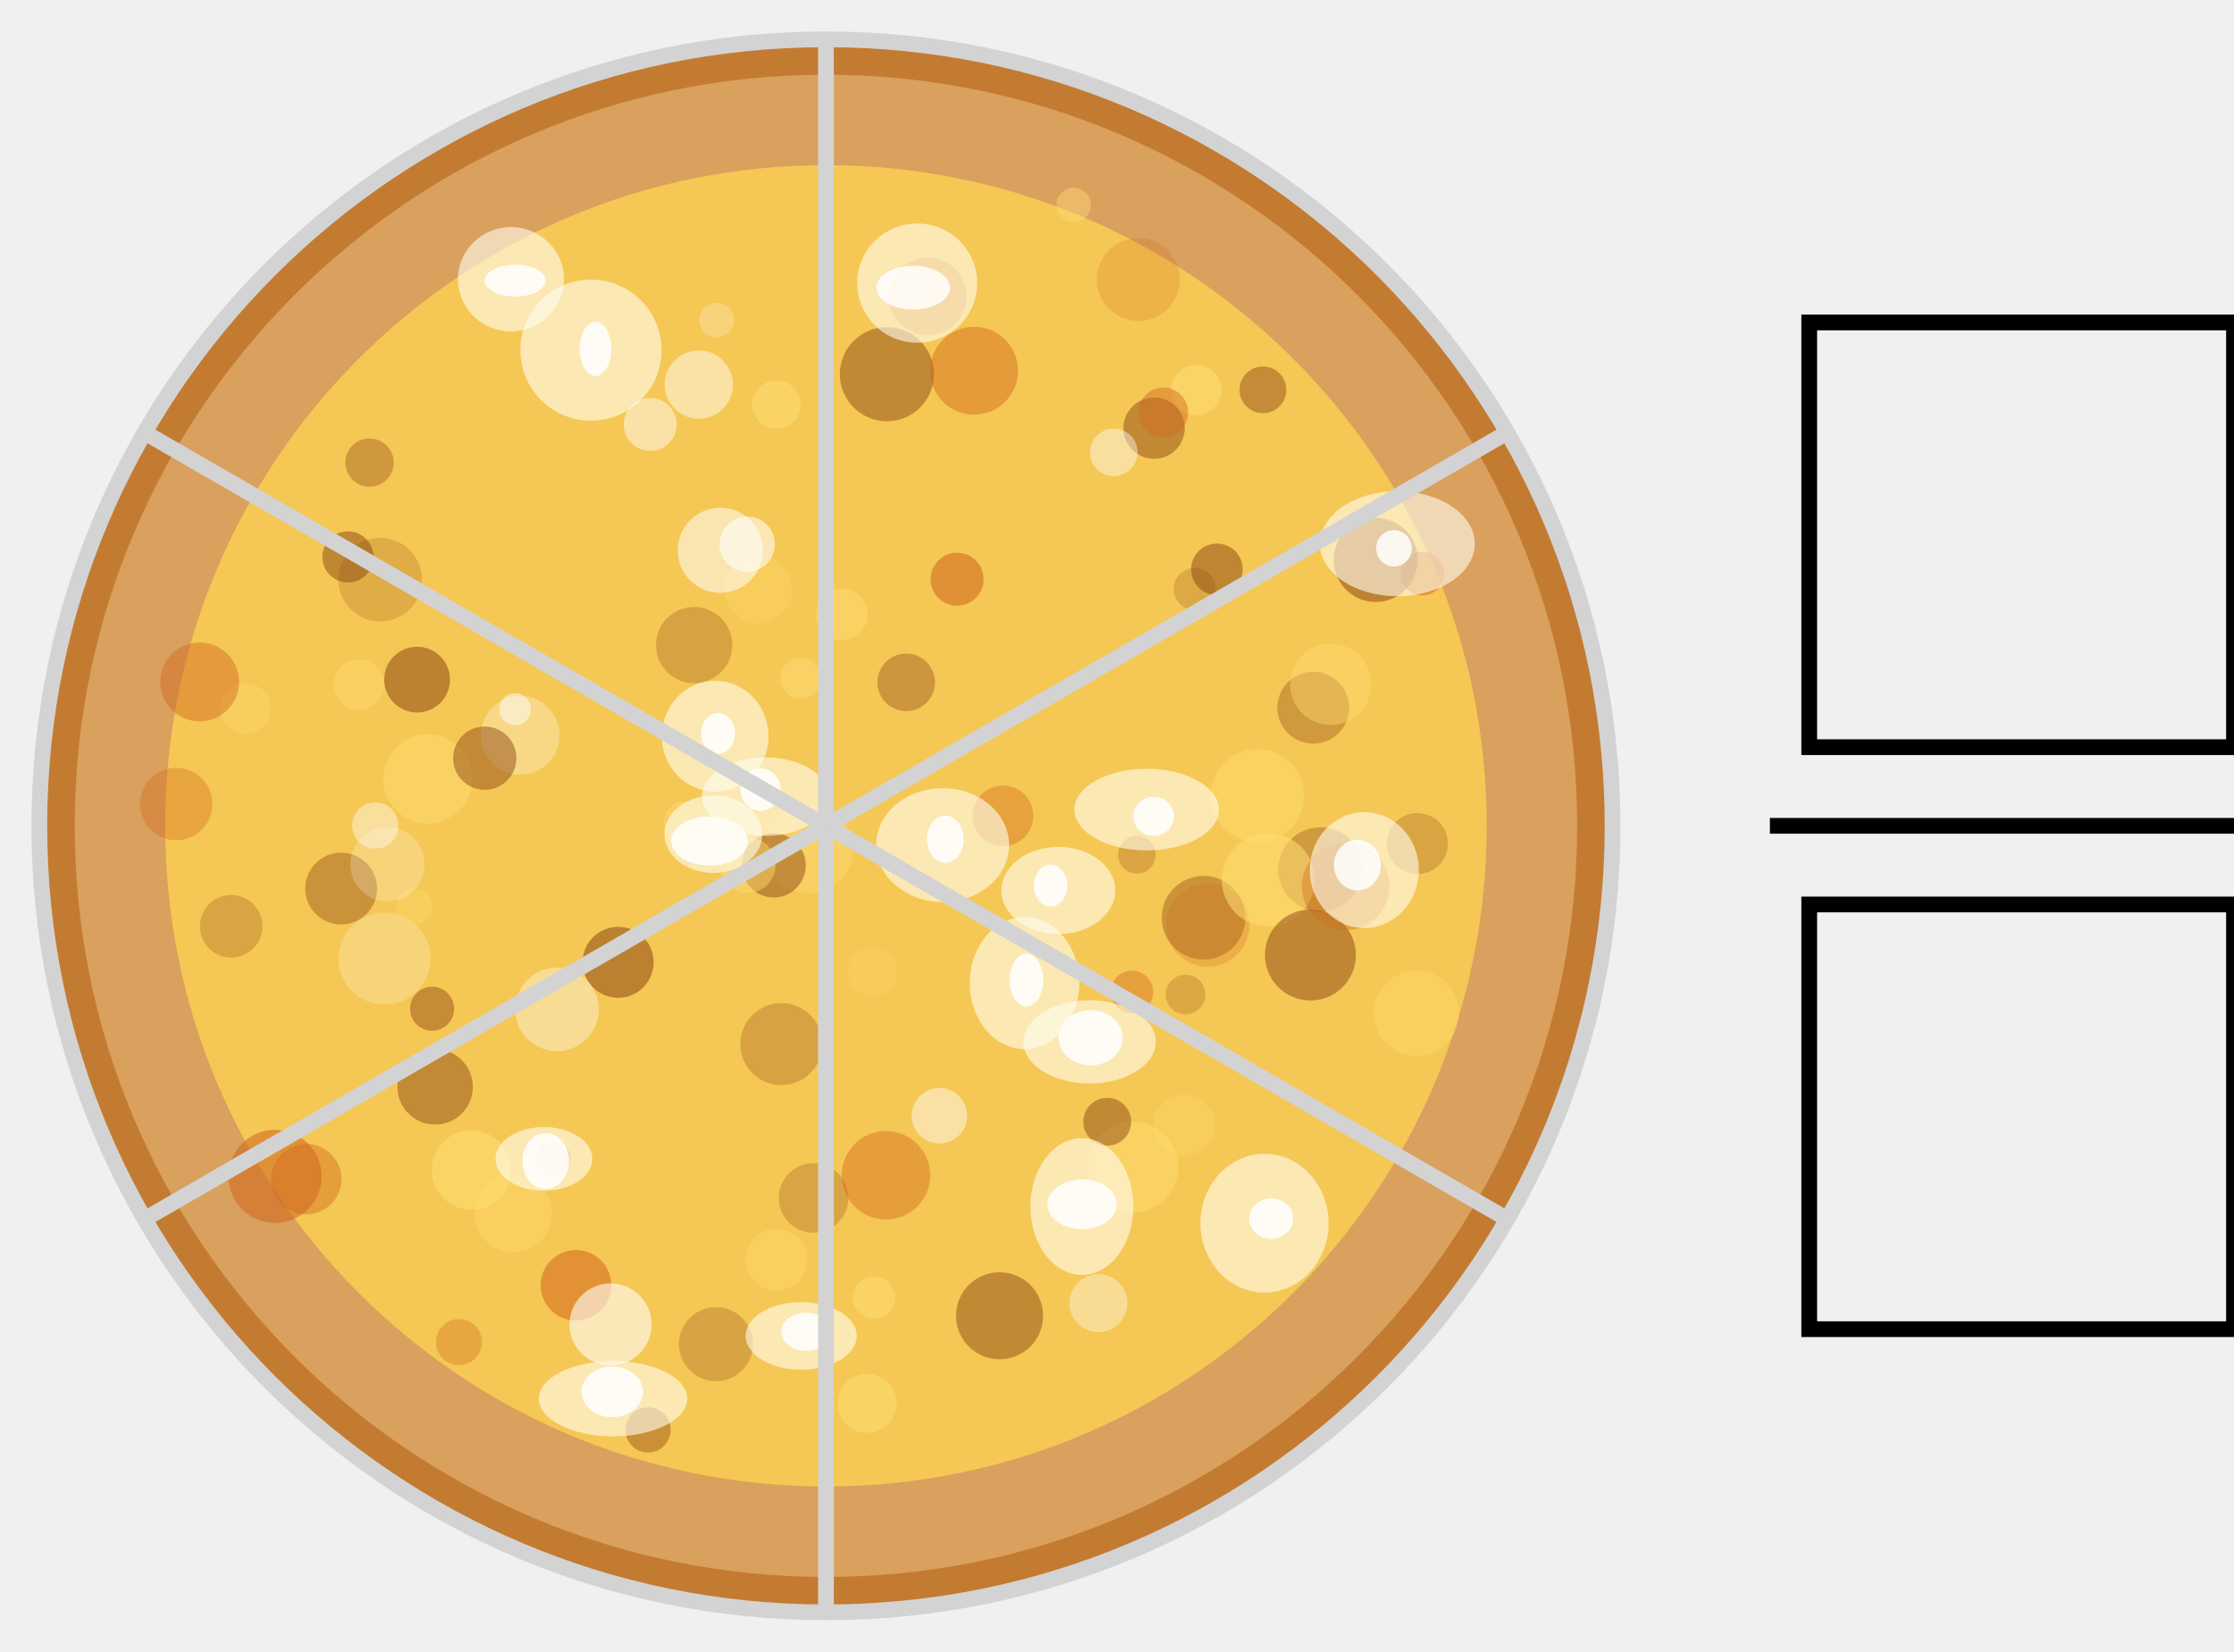
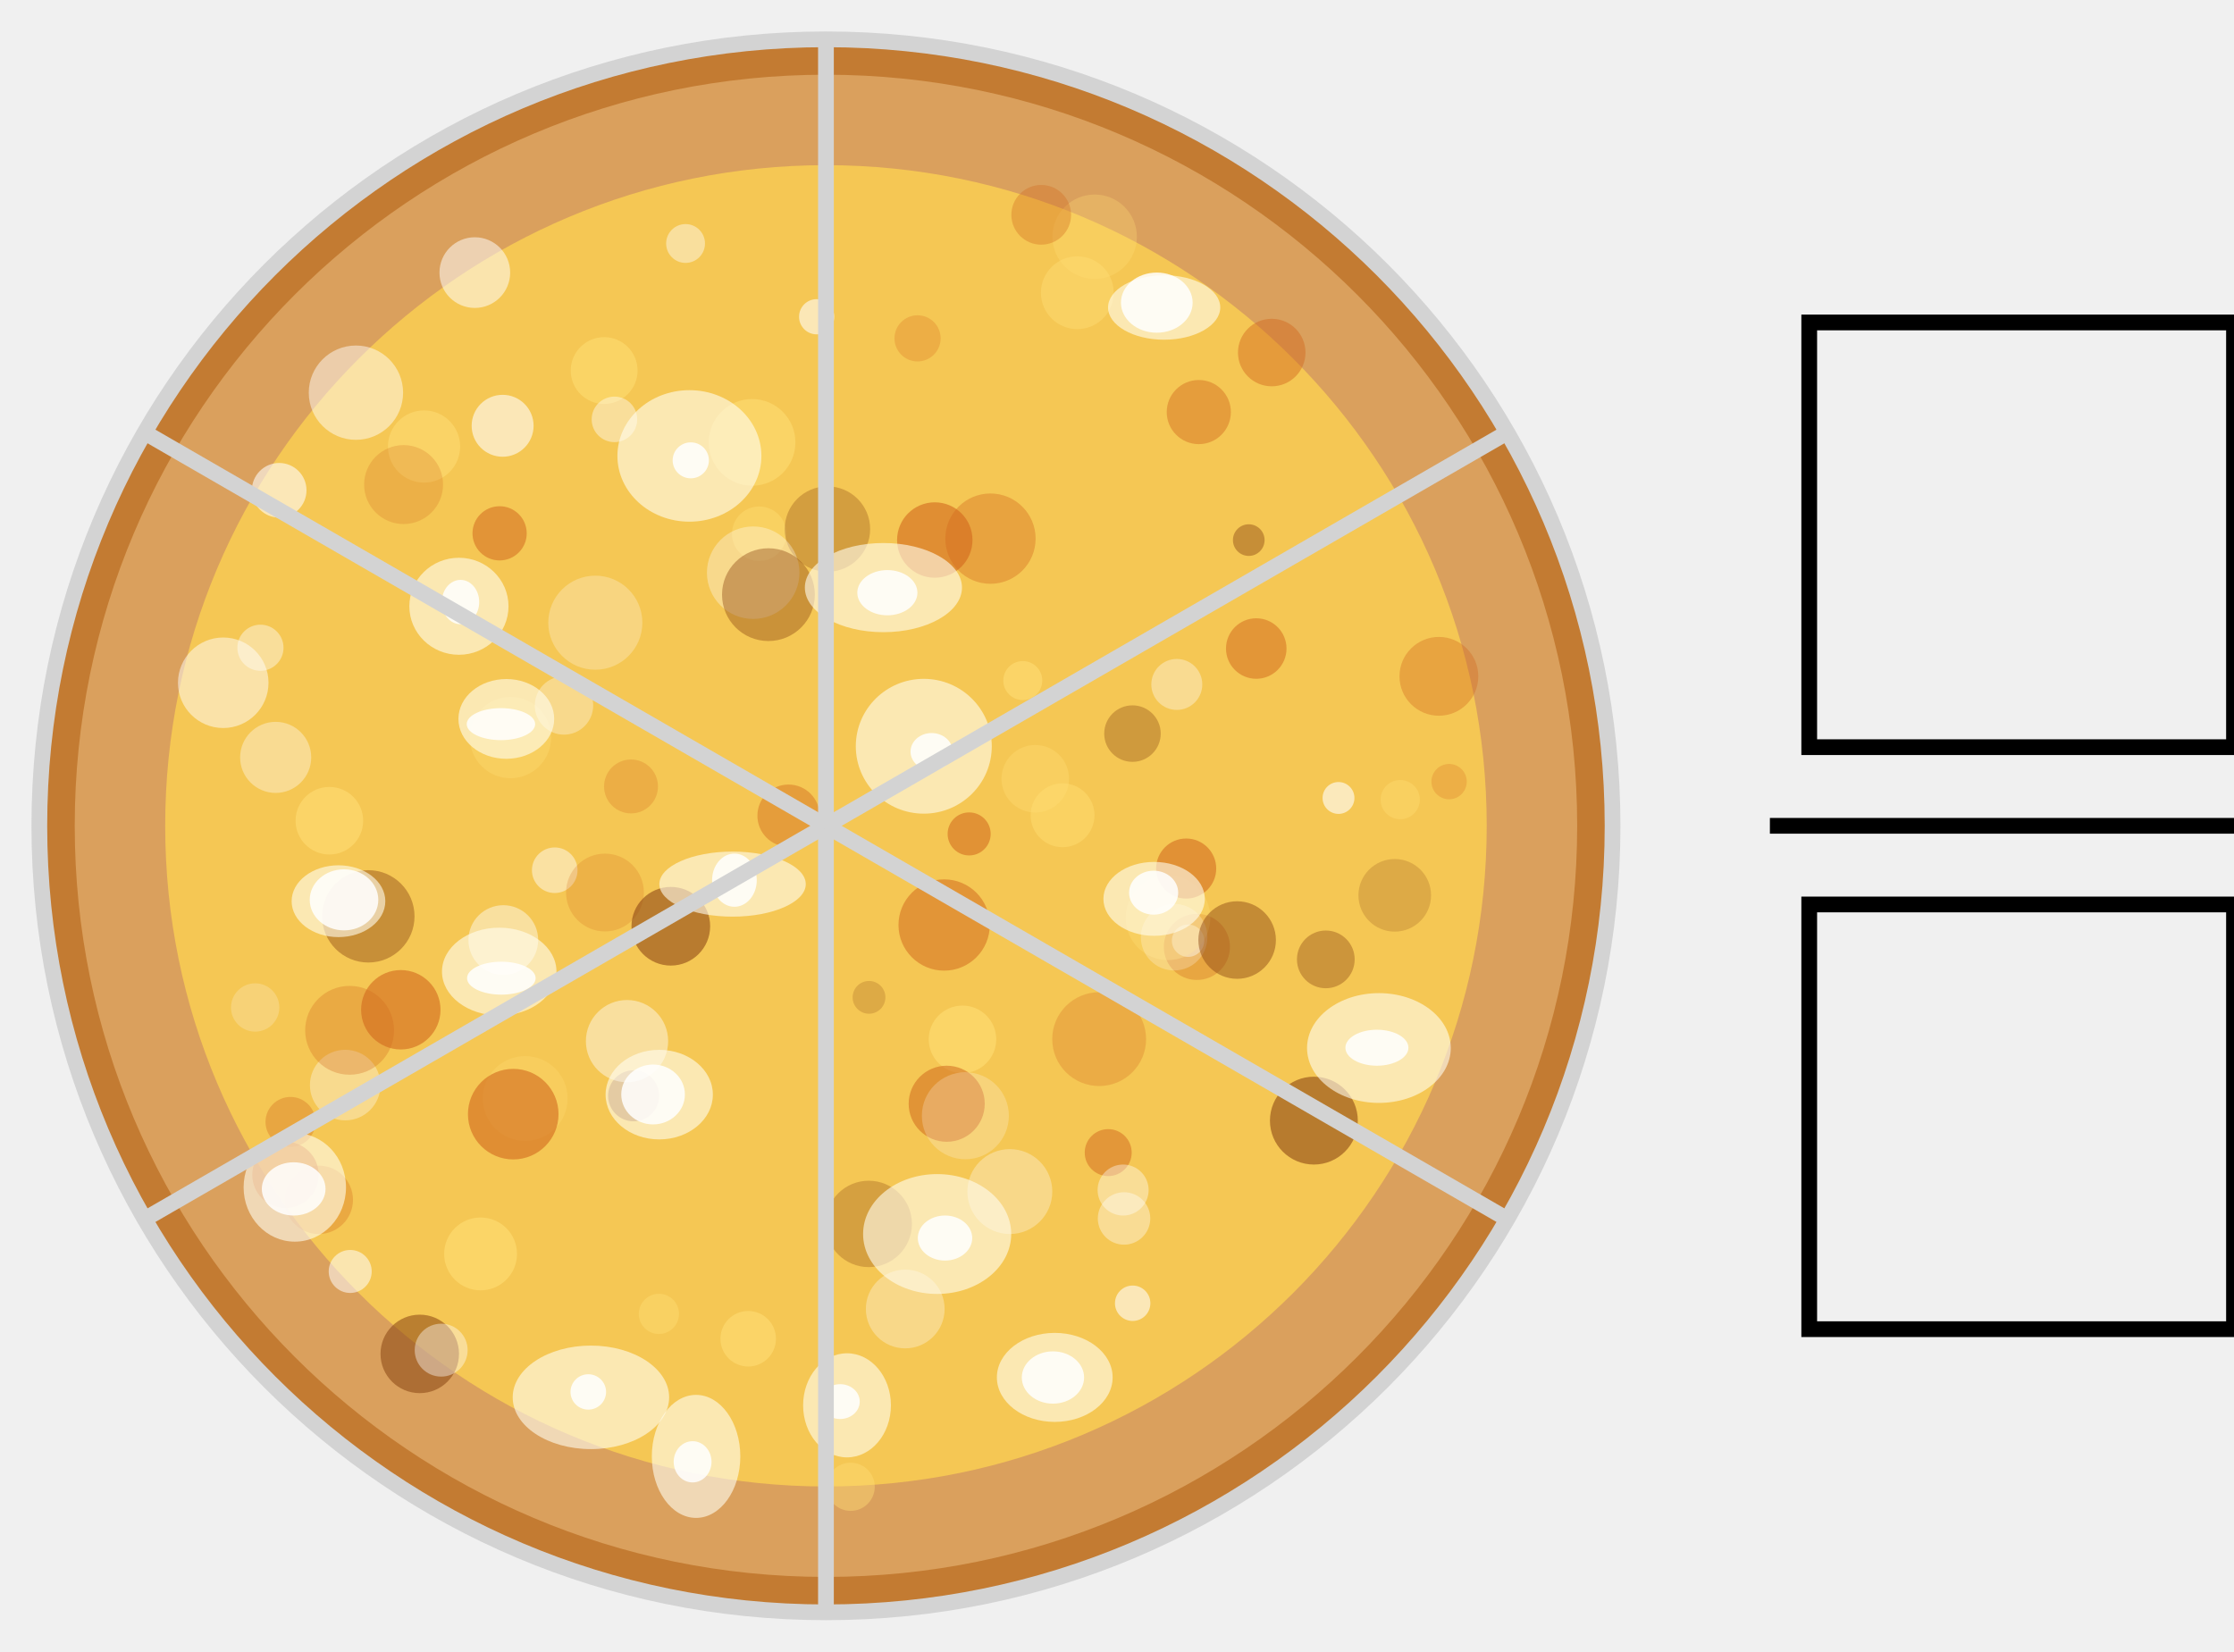
<svg xmlns="http://www.w3.org/2000/svg" xmlns:xlink="http://www.w3.org/1999/xlink" width="284.0" height="210" viewBox="0 0 284.0 210">
  <defs>
-     <clipPath id="clip-4580180304-4510985040">
+     <clipPath id="clip-4569202768-4500475344">
      <circle cx="105.0" cy="105.0" r="100" fill="none" />
    </clipPath>
  </defs>
  <g>
    <circle cx="105.0" cy="105.0" r="100" fill="#F5C754" />
-     <use xlink:href="#clip-4580180304-4510985040" />
-     <g clip-path="url(#clip-4580180304-4510985040)">
+     <use xlink:href="#clip-4569202768-4500475344" />
+     <g clip-path="url(#clip-4569202768-4500475344)">
      <circle cx="105.0" cy="105.0" r="92" stroke="#DAA05D" stroke-width="16" fill="none" />
      <circle cx="105.0" cy="105.0" r="98" stroke="#C37B32" stroke-width="5" fill="none" />
-       <circle cx="111.107" cy="164.988" r="2.695" fill="#FFDE75" fill-opacity="0.52" />
-       <circle cx="88.833" cy="48.903" r="4.344" fill="#FFFFFF" fill-opacity="0.469" />
-       <circle cx="127.073" cy="167.297" r="5.533" fill="#8B4513" fill-opacity="0.479" />
-       <circle cx="115.204" cy="86.759" r="3.661" fill="#8B4513" fill-opacity="0.373" />
-       <circle cx="73.221" cy="163.42" r="4.487" fill="#D2691E" fill-opacity="0.558" />
-       <circle cx="180.184" cy="107.252" r="3.878" fill="#8B4513" fill-opacity="0.264" />
-       <circle cx="31.198" cy="90.08" r="3.218" fill="#FFDE75" fill-opacity="0.334" />
-       <circle cx="160.549" cy="49.566" r="2.972" fill="#8B4513" fill-opacity="0.457" />
-       <circle cx="98.703" cy="160.177" r="3.932" fill="#FFDE75" fill-opacity="0.387" />
-       <circle cx="139.634" cy="165.692" r="3.682" fill="#FFFFFF" fill-opacity="0.376" />
-       <circle cx="25.379" cy="86.706" r="5.013" fill="#D2691E" fill-opacity="0.455" />
-       <circle cx="78.58" cy="122.356" r="4.512" fill="#8B4513" fill-opacity="0.545" />
-       <circle cx="54.929" cy="128.261" r="2.798" fill="#8B4513" fill-opacity="0.459" />
-       <circle cx="102.828" cy="107.945" r="5.62" fill="#FFDE75" fill-opacity="0.411" />
-       <circle cx="121.671" cy="73.645" r="3.369" fill="#D2691E" fill-opacity="0.573" />
-       <circle cx="53.025" cy="86.411" r="4.181" fill="#8B4513" fill-opacity="0.533" />
-       <circle cx="96.447" cy="74.984" r="4.28" fill="#FFDE75" fill-opacity="0.272" />
-       <circle cx="154.7" cy="72.39" r="3.277" fill="#8B4513" fill-opacity="0.501" />
-       <circle cx="98.703" cy="51.452" r="3.071" fill="#FFDE75" fill-opacity="0.541" />
-       <circle cx="103.427" cy="152.316" r="4.424" fill="#8B4513" fill-opacity="0.269" />
-       <circle cx="146.715" cy="54.443" r="3.897" fill="#8B4513" fill-opacity="0.484" />
-       <circle cx="91.092" cy="40.706" r="2.207" fill="#FFFFFF" fill-opacity="0.216" />
-       <circle cx="98.358" cy="110.034" r="4.078" fill="#8B4513" fill-opacity="0.478" />
-       <circle cx="151.888" cy="74.892" r="2.678" fill="#8B4513" fill-opacity="0.232" />
-       <circle cx="167.855" cy="110.551" r="5.362" fill="#8B4513" fill-opacity="0.336" />
-       <circle cx="70.803" cy="128.342" r="5.311" fill="#FFFFFF" fill-opacity="0.373" />
-       <circle cx="180.813" cy="72.927" r="2.776" fill="#D2691E" fill-opacity="0.536" />
-       <circle cx="153.001" cy="116.687" r="5.322" fill="#8B4513" fill-opacity="0.388" />
-       <circle cx="38.938" cy="149.925" r="4.473" fill="#D2691E" fill-opacity="0.431" />
-       <circle cx="48.879" cy="121.884" r="5.849" fill="#FFFFFF" fill-opacity="0.223" />
-       <circle cx="143.903" cy="126.121" r="2.705" fill="#D2691E" fill-opacity="0.416" />
-       <circle cx="166.952" cy="89.979" r="4.568" fill="#8B4513" fill-opacity="0.355" />
-       <circle cx="59.924" cy="148.776" r="5.047" fill="#FFDE75" fill-opacity="0.558" />
-       <circle cx="45.617" cy="87.042" r="3.202" fill="#FFDE75" fill-opacity="0.411" />
-       <circle cx="141.593" cy="57.517" r="3.024" fill="#FFFFFF" fill-opacity="0.427" />
-       <circle cx="159.85" cy="101.165" r="5.935" fill="#FFDE75" fill-opacity="0.458" />
-       <circle cx="127.509" cy="103.73" r="3.851" fill="#D2691E" fill-opacity="0.393" />
-       <circle cx="136.489" cy="26.055" r="2.185" fill="#FFDE75" fill-opacity="0.435" />
-       <circle cx="70.381" cy="147.21" r="2.145" fill="#D2691E" fill-opacity="0.373" />
-       <circle cx="110.897" cy="123.566" r="3.13" fill="#FFDE75" fill-opacity="0.221" />
-       <circle cx="77.62" cy="168.4" r="5.219" fill="#FFFFFF" fill-opacity="0.588" />
-       <circle cx="153.534" cy="117.61" r="5.301" fill="#D2691E" fill-opacity="0.25" />
-       <circle cx="88.243" cy="82.021" r="4.849" fill="#8B4513" fill-opacity="0.278" />
-       <circle cx="34.967" cy="149.574" r="5.919" fill="#D2691E" fill-opacity="0.567" />
-       <circle cx="169.176" cy="87.006" r="5.174" fill="#FFDE75" fill-opacity="0.407" />
-       <circle cx="43.368" cy="112.975" r="4.565" fill="#8B4513" fill-opacity="0.41" />
-       <circle cx="150.537" cy="143.071" r="3.911" fill="#FFDE75" fill-opacity="0.249" />
-       <circle cx="47.711" cy="104.962" r="2.941" fill="#FFFFFF" fill-opacity="0.419" />
-       <circle cx="87.189" cy="104.732" r="2.869" fill="#FFDE75" fill-opacity="0.434" />
-       <circle cx="161.238" cy="111.88" r="5.917" fill="#FFDE75" fill-opacity="0.553" />
-       <circle cx="152.086" cy="49.58" r="3.195" fill="#FFDE75" fill-opacity="0.531" />
-       <circle cx="144.722" cy="35.534" r="5.276" fill="#D2691E" fill-opacity="0.213" />
-       <circle cx="82.66" cy="53.966" r="3.367" fill="#FFFFFF" fill-opacity="0.484" />
-       <circle cx="144.02" cy="148.398" r="5.778" fill="#FFDE75" fill-opacity="0.493" />
-       <circle cx="112.634" cy="149.433" r="5.627" fill="#D2691E" fill-opacity="0.433" />
-       <circle cx="29.388" cy="117.774" r="3.98" fill="#8B4513" fill-opacity="0.264" />
-       <circle cx="140.759" cy="142.631" r="3.043" fill="#8B4513" fill-opacity="0.477" />
-       <circle cx="52.647" cy="115.238" r="2.305" fill="#FFDE75" fill-opacity="0.314" />
-       <circle cx="180.064" cy="128.818" r="5.423" fill="#FFDE75" fill-opacity="0.373" />
-       <circle cx="48.324" cy="73.7" r="5.321" fill="#8B4513" fill-opacity="0.202" />
-       <circle cx="94.99" cy="69.196" r="3.518" fill="#FFFFFF" fill-opacity="0.567" />
-       <circle cx="91.562" cy="69.968" r="5.412" fill="#FFFFFF" fill-opacity="0.541" />
-       <circle cx="46.982" cy="58.819" r="3.074" fill="#8B4513" fill-opacity="0.362" />
-       <circle cx="65.483" cy="90.178" r="2.027" fill="#FFFFFF" fill-opacity="0.493" />
-       <circle cx="95.043" cy="109.994" r="3.548" fill="#FFDE75" fill-opacity="0.447" />
-       <circle cx="117.949" cy="37.679" r="4.932" fill="#D2691E" fill-opacity="0.295" />
-       <circle cx="22.401" cy="102.229" r="4.605" fill="#D2691E" fill-opacity="0.359" />
-       <circle cx="49.251" cy="109.879" r="4.725" fill="#FFFFFF" fill-opacity="0.217" />
-       <circle cx="112.749" cy="47.577" r="5.983" fill="#8B4513" fill-opacity="0.477" />
-       <circle cx="150.71" cy="126.452" r="2.518" fill="#8B4513" fill-opacity="0.236" />
-       <circle cx="44.235" cy="70.814" r="3.252" fill="#8B4513" fill-opacity="0.494" />
-       <circle cx="166.587" cy="121.429" r="5.78" fill="#8B4513" fill-opacity="0.498" />
-       <circle cx="55.315" cy="138.189" r="4.795" fill="#8B4513" fill-opacity="0.465" />
-       <circle cx="174.895" cy="71.201" r="5.342" fill="#8B4513" fill-opacity="0.516" />
-       <circle cx="65.242" cy="154.324" r="4.904" fill="#FFDE75" fill-opacity="0.361" />
-       <circle cx="123.828" cy="47.135" r="5.589" fill="#D2691E" fill-opacity="0.464" />
-       <circle cx="171.069" cy="112.7" r="5.571" fill="#D2691E" fill-opacity="0.378" />
-       <circle cx="54.39" cy="99.039" r="5.681" fill="#FFDE75" fill-opacity="0.462" />
-       <circle cx="66.128" cy="93.489" r="5.007" fill="#FFFFFF" fill-opacity="0.286" />
-       <circle cx="144.532" cy="108.675" r="2.391" fill="#8B4513" fill-opacity="0.26" />
-       <circle cx="107.007" cy="78.126" r="3.299" fill="#FFDE75" fill-opacity="0.475" />
-       <circle cx="58.346" cy="170.636" r="2.926" fill="#D2691E" fill-opacity="0.348" />
-       <circle cx="61.621" cy="96.397" r="4.022" fill="#8B4513" fill-opacity="0.476" />
-       <circle cx="91.021" cy="170.911" r="4.711" fill="#8B4513" fill-opacity="0.271" />
-       <circle cx="101.801" cy="86.232" r="2.606" fill="#FFDE75" fill-opacity="0.489" />
-       <circle cx="110.235" cy="178.426" r="3.751" fill="#FFDE75" fill-opacity="0.514" />
-       <circle cx="147.883" cy="52.428" r="3.157" fill="#D2691E" fill-opacity="0.467" />
-       <circle cx="119.424" cy="141.863" r="3.531" fill="#FFFFFF" fill-opacity="0.454" />
-       <circle cx="82.378" cy="181.806" r="2.874" fill="#8B4513" fill-opacity="0.416" />
-       <circle cx="99.327" cy="132.752" r="5.213" fill="#8B4513" fill-opacity="0.274" />
-       <ellipse cx="134.546" cy="113.221" rx="7.237" ry="5.54" fill="#FFFDF0" fill-opacity="0.6" />
-       <ellipse cx="133.552" cy="112.607" rx="2.136" ry="2.672" fill="#FFFFFF" fill-opacity="0.85" />
-       <ellipse cx="69.147" cy="147.346" rx="6.162" ry="4.05" fill="#FFFDF0" fill-opacity="0.6" />
-       <ellipse cx="69.373" cy="147.614" rx="2.964" ry="3.55" fill="#FFFFFF" fill-opacity="0.85" />
-       <ellipse cx="177.642" cy="69.133" rx="9.844" ry="6.672" fill="#FFFDF0" fill-opacity="0.6" />
-       <ellipse cx="177.213" cy="69.716" rx="2.267" ry="2.308" fill="#FFFFFF" fill-opacity="0.85" />
-       <ellipse cx="119.831" cy="107.452" rx="8.452" ry="7.235" fill="#FFFDF0" fill-opacity="0.6" />
-       <ellipse cx="120.169" cy="106.703" rx="2.323" ry="3.014" fill="#FFFFFF" fill-opacity="0.85" />
-       <ellipse cx="90.916" cy="93.607" rx="6.784" ry="7.05" fill="#FFFDF0" fill-opacity="0.6" />
-       <ellipse cx="91.281" cy="93.25" rx="2.162" ry="2.595" fill="#FFFFFF" fill-opacity="0.85" />
-       <ellipse cx="90.687" cy="106.064" rx="6.217" ry="4.926" fill="#FFFDF0" fill-opacity="0.6" />
-       <ellipse cx="90.202" cy="106.929" rx="4.87" ry="3.122" fill="#FFFFFF" fill-opacity="0.85" />
-       <ellipse cx="138.519" cy="132.467" rx="8.42" ry="5.292" fill="#FFFDF0" fill-opacity="0.6" />
-       <ellipse cx="138.655" cy="131.95" rx="4.073" ry="3.507" fill="#FFFFFF" fill-opacity="0.85" />
-       <ellipse cx="64.961" cy="35.509" rx="6.745" ry="6.638" fill="#FFFDF0" fill-opacity="0.6" />
-       <ellipse cx="65.494" cy="35.686" rx="3.881" ry="2.024" fill="#FFFFFF" fill-opacity="0.85" />
-       <ellipse cx="137.534" cy="153.407" rx="6.546" ry="8.695" fill="#FFFDF0" fill-opacity="0.6" />
-       <ellipse cx="137.556" cy="153.127" rx="4.407" ry="3.164" fill="#FFFFFF" fill-opacity="0.85" />
-       <ellipse cx="101.857" cy="169.855" rx="7.061" ry="4.305" fill="#FFFDF0" fill-opacity="0.6" />
-       <ellipse cx="102.456" cy="169.331" rx="3.13" ry="2.434" fill="#FFFFFF" fill-opacity="0.85" />
-       <ellipse cx="77.934" cy="177.841" rx="9.443" ry="4.788" fill="#FFFDF0" fill-opacity="0.6" />
-       <ellipse cx="77.828" cy="176.97" rx="3.912" ry="3.222" fill="#FFFFFF" fill-opacity="0.85" />
-       <ellipse cx="116.601" cy="35.997" rx="7.632" ry="7.577" fill="#FFFDF0" fill-opacity="0.6" />
-       <ellipse cx="116.086" cy="36.581" rx="4.673" ry="2.778" fill="#FFFFFF" fill-opacity="0.85" />
-       <ellipse cx="145.774" cy="102.933" rx="9.191" ry="5.19" fill="#FFFDF0" fill-opacity="0.6" />
-       <ellipse cx="146.654" cy="103.8" rx="2.588" ry="2.495" fill="#FFFFFF" fill-opacity="0.85" />
-       <ellipse cx="160.752" cy="155.524" rx="8.149" ry="8.824" fill="#FFFDF0" fill-opacity="0.6" />
-       <ellipse cx="161.595" cy="154.939" rx="2.812" ry="2.569" fill="#FFFFFF" fill-opacity="0.85" />
-       <ellipse cx="173.441" cy="110.631" rx="6.931" ry="7.369" fill="#FFFDF0" fill-opacity="0.6" />
-       <ellipse cx="172.56" cy="109.994" rx="2.985" ry="3.216" fill="#FFFFFF" fill-opacity="0.85" />
-       <ellipse cx="75.125" cy="44.523" rx="8.977" ry="8.968" fill="#FFFDF0" fill-opacity="0.6" />
-       <ellipse cx="75.704" cy="44.363" rx="2.013" ry="3.463" fill="#FFFFFF" fill-opacity="0.85" />
-       <ellipse cx="97.301" cy="101.285" rx="8.061" ry="4.989" fill="#FFFDF0" fill-opacity="0.6" />
-       <ellipse cx="96.685" cy="100.395" rx="2.571" ry="2.696" fill="#FFFFFF" fill-opacity="0.85" />
-       <ellipse cx="130.247" cy="124.992" rx="6.964" ry="8.403" fill="#FFFDF0" fill-opacity="0.6" />
-       <ellipse cx="130.488" cy="124.619" rx="2.148" ry="3.362" fill="#FFFFFF" fill-opacity="0.85" />
+       <circle cx="63.897" cy="54.137" r="3.937" fill="#FFFFFF" fill-opacity="0.578" />
+       <circle cx="115.079" cy="166.433" r="5.005" fill="#FFFFFF" fill-opacity="0.31" />
+       <circle cx="152.156" cy="120.397" r="4.202" fill="#D2691E" fill-opacity="0.348" />
+       <circle cx="83.763" cy="167.057" r="2.557" fill="#FFDE75" fill-opacity="0.41" />
+       <circle cx="100.243" cy="103.71" r="3.957" fill="#D2691E" fill-opacity="0.447" />
+       <circle cx="70.521" cy="110.647" r="2.898" fill="#FFFFFF" fill-opacity="0.459" />
+       <circle cx="96.517" cy="67.863" r="3.464" fill="#FFDE75" fill-opacity="0.422" />
+       <circle cx="28.379" cy="86.811" r="5.755" fill="#FFFFFF" fill-opacity="0.491" />
+       <circle cx="159.703" cy="82.459" r="3.847" fill="#D2691E" fill-opacity="0.522" />
+       <circle cx="103.818" cy="40.274" r="2.238" fill="#FFFFFF" fill-opacity="0.571" />
+       <circle cx="32.438" cy="128.097" r="3.072" fill="#FFFFFF" fill-opacity="0.206" />
+       <circle cx="130.022" cy="86.53" r="2.478" fill="#FFDE75" fill-opacity="0.574" />
+       <circle cx="122.357" cy="132.146" r="4.292" fill="#FFDE75" fill-opacity="0.579" />
+       <circle cx="45.249" cy="49.927" r="5.996" fill="#FFFFFF" fill-opacity="0.473" />
+       <circle cx="43.885" cy="137.964" r="4.485" fill="#FFFFFF" fill-opacity="0.343" />
+       <circle cx="40.528" cy="152.554" r="4.347" fill="#D2691E" fill-opacity="0.318" />
+       <circle cx="152.399" cy="52.394" r="4.078" fill="#D2691E" fill-opacity="0.435" />
+       <circle cx="139.16" cy="30.101" r="5.367" fill="#FFDE75" fill-opacity="0.3" />
+       <circle cx="151.034" cy="119.607" r="2.058" fill="#FFFFFF" fill-opacity="0.408" />
+       <circle cx="64.892" cy="93.776" r="5.171" fill="#FFDE75" fill-opacity="0.335" />
+       <circle cx="53.362" cy="172.144" r="4.989" fill="#8B4513" fill-opacity="0.551" />
+       <circle cx="167.028" cy="142.483" r="5.585" fill="#8B4513" fill-opacity="0.584" />
+       <circle cx="140.882" cy="146.55" r="2.986" fill="#D2691E" fill-opacity="0.507" />
+       <circle cx="61.095" cy="159.431" r="4.63" fill="#FFDE75" fill-opacity="0.593" />
+       <circle cx="177.309" cy="113.837" r="4.617" fill="#8B4513" fill-opacity="0.221" />
+       <circle cx="142.896" cy="154.922" r="3.334" fill="#FFFFFF" fill-opacity="0.377" />
+       <circle cx="132.366" cy="27.314" r="3.797" fill="#D2691E" fill-opacity="0.345" />
+       <circle cx="139.733" cy="132.122" r="5.965" fill="#D2691E" fill-opacity="0.274" />
+       <circle cx="120.351" cy="140.338" r="4.836" fill="#D2691E" fill-opacity="0.543" />
+       <circle cx="135.078" cy="103.658" r="4.061" fill="#FFDE75" fill-opacity="0.458" />
+       <circle cx="148.478" cy="116.686" r="5.384" fill="#FFDE75" fill-opacity="0.333" />
+       <circle cx="35.491" cy="62.338" r="3.473" fill="#FFFFFF" fill-opacity="0.576" />
+       <circle cx="142.778" cy="151.31" r="3.243" fill="#FFFFFF" fill-opacity="0.39" />
+       <circle cx="110.438" cy="155.617" r="5.492" fill="#8B4513" fill-opacity="0.304" />
+       <circle cx="158.75" cy="68.672" r="2.012" fill="#8B4513" fill-opacity="0.435" />
+       <circle cx="80.55" cy="139.327" r="3.244" fill="#8B4513" fill-opacity="0.552" />
+       <circle cx="50.953" cy="128.388" r="5.048" fill="#D2691E" fill-opacity="0.595" />
+       <circle cx="53.908" cy="56.773" r="4.59" fill="#FFDE75" fill-opacity="0.537" />
+       <circle cx="66.764" cy="139.673" r="5.396" fill="#FFDE75" fill-opacity="0.267" />
+       <circle cx="79.71" cy="132.377" r="5.228" fill="#FFFFFF" fill-opacity="0.435" />
+       <circle cx="87.154" cy="30.959" r="2.469" fill="#FFFFFF" fill-opacity="0.429" />
+       <circle cx="116.646" cy="43.021" r="2.935" fill="#D2691E" fill-opacity="0.261" />
+       <circle cx="122.723" cy="141.865" r="5.529" fill="#FFFFFF" fill-opacity="0.221" />
+       <circle cx="118.836" cy="68.661" r="4.794" fill="#D2691E" fill-opacity="0.594" />
+       <circle cx="120.024" cy="117.611" r="5.803" fill="#D2691E" fill-opacity="0.531" />
+       <circle cx="76.907" cy="113.481" r="4.947" fill="#D2691E" fill-opacity="0.229" />
+       <circle cx="75.68" cy="79.173" r="5.98" fill="#FFFFFF" fill-opacity="0.256" />
+       <circle cx="150.794" cy="110.433" r="3.82" fill="#D2691E" fill-opacity="0.572" />
+       <circle cx="36.929" cy="142.647" r="3.176" fill="#D2691E" fill-opacity="0.346" />
+       <circle cx="44.445" cy="131" r="5.649" fill="#D2691E" fill-opacity="0.308" />
+       <circle cx="170.159" cy="101.459" r="2.026" fill="#FFFFFF" fill-opacity="0.6" />
+       <circle cx="71.697" cy="89.697" r="3.711" fill="#FFFFFF" fill-opacity="0.331" />
+       <circle cx="63.513" cy="67.811" r="3.447" fill="#D2691E" fill-opacity="0.542" />
+       <circle cx="182.921" cy="85.993" r="5.009" fill="#D2691E" fill-opacity="0.368" />
+       <circle cx="149.264" cy="119.16" r="4.23" fill="#FFFFFF" fill-opacity="0.24" />
+       <circle cx="63.983" cy="119.527" r="4.434" fill="#FFFFFF" fill-opacity="0.439" />
+       <circle cx="131.612" cy="99.016" r="4.292" fill="#FFDE75" fill-opacity="0.361" />
+       <circle cx="123.205" cy="106.03" r="2.736" fill="#D2691E" fill-opacity="0.563" />
+       <circle cx="76.803" cy="47.115" r="4.248" fill="#FFDE75" fill-opacity="0.534" />
+       <circle cx="105.188" cy="67.269" r="5.43" fill="#8B4513" fill-opacity="0.314" />
+       <circle cx="51.308" cy="61.613" r="5.019" fill="#D2691E" fill-opacity="0.241" />
+       <circle cx="168.545" cy="121.982" r="3.669" fill="#8B4513" fill-opacity="0.384" />
+       <circle cx="60.362" cy="34.661" r="4.493" fill="#FFFFFF" fill-opacity="0.519" />
+       <circle cx="143.992" cy="165.704" r="2.251" fill="#FFFFFF" fill-opacity="0.578" />
+       <circle cx="184.219" cy="99.379" r="2.245" fill="#D2691E" fill-opacity="0.257" />
+       <circle cx="46.825" cy="116.51" r="5.872" fill="#8B4513" fill-opacity="0.427" />
+       <circle cx="178.004" cy="101.669" r="2.493" fill="#FFDE75" fill-opacity="0.387" />
+       <circle cx="35.045" cy="96.299" r="4.519" fill="#FFFFFF" fill-opacity="0.363" />
+       <circle cx="85.278" cy="117.77" r="5.001" fill="#8B4513" fill-opacity="0.577" />
+       <circle cx="33.11" cy="82.358" r="2.932" fill="#FFFFFF" fill-opacity="0.408" />
+       <circle cx="56.083" cy="171.667" r="3.364" fill="#FFFFFF" fill-opacity="0.402" />
+       <circle cx="95.116" cy="170.217" r="3.53" fill="#FFDE75" fill-opacity="0.573" />
+       <circle cx="95.75" cy="72.817" r="5.88" fill="#FFFFFF" fill-opacity="0.326" />
+       <circle cx="161.671" cy="44.826" r="4.292" fill="#D2691E" fill-opacity="0.467" />
+       <circle cx="136.955" cy="37.22" r="4.627" fill="#FFDE75" fill-opacity="0.443" />
+       <circle cx="41.871" cy="104.351" r="4.296" fill="#FFDE75" fill-opacity="0.592" />
+       <circle cx="149.602" cy="87.023" r="3.24" fill="#FFFFFF" fill-opacity="0.357" />
+       <circle cx="157.271" cy="119.523" r="4.93" fill="#8B4513" fill-opacity="0.458" />
+       <circle cx="36.293" cy="149.383" r="4.221" fill="#D2691E" fill-opacity="0.596" />
+       <circle cx="65.245" cy="141.66" r="5.758" fill="#D2691E" fill-opacity="0.596" />
+       <circle cx="128.375" cy="151.504" r="5.398" fill="#FFFFFF" fill-opacity="0.309" />
+       <circle cx="125.912" cy="68.486" r="5.741" fill="#D2691E" fill-opacity="0.386" />
+       <circle cx="97.686" cy="75.608" r="5.898" fill="#8B4513" fill-opacity="0.409" />
+       <circle cx="143.966" cy="93.275" r="3.592" fill="#8B4513" fill-opacity="0.349" />
+       <circle cx="108.142" cy="189.04" r="3.064" fill="#FFDE75" fill-opacity="0.42" />
+       <circle cx="110.475" cy="126.81" r="2.083" fill="#8B4513" fill-opacity="0.224" />
+       <circle cx="78.112" cy="53.322" r="2.895" fill="#FFFFFF" fill-opacity="0.41" />
+       <circle cx="80.219" cy="99.994" r="3.428" fill="#D2691E" fill-opacity="0.258" />
+       <circle cx="95.605" cy="56.248" r="5.513" fill="#FFDE75" fill-opacity="0.53" />
+       <circle cx="44.521" cy="161.661" r="2.734" fill="#FFFFFF" fill-opacity="0.528" />
+       <ellipse cx="134.087" cy="175.132" rx="7.358" ry="5.659" fill="#FFFDF0" fill-opacity="0.6" />
+       <ellipse cx="133.858" cy="175.145" rx="3.96" ry="3.325" fill="#FFFFFF" fill-opacity="0.85" />
+       <ellipse cx="107.678" cy="178.683" rx="5.581" ry="6.618" fill="#FFFDF0" fill-opacity="0.6" />
+       <ellipse cx="106.807" cy="178.207" rx="2.49" ry="2.215" fill="#FFFFFF" fill-opacity="0.85" />
+       <ellipse cx="87.642" cy="57.969" rx="9.152" ry="8.361" fill="#FFFDF0" fill-opacity="0.6" />
+       <ellipse cx="87.816" cy="58.531" rx="2.304" ry="2.287" fill="#FFFFFF" fill-opacity="0.85" />
+       <ellipse cx="175.295" cy="133.252" rx="9.135" ry="6.979" fill="#FFFDF0" fill-opacity="0.6" />
+       <ellipse cx="175.042" cy="133.214" rx="4.007" ry="2.288" fill="#FFFFFF" fill-opacity="0.85" />
+       <ellipse cx="37.478" cy="150.967" rx="6.508" ry="6.906" fill="#FFFDF0" fill-opacity="0.6" />
+       <ellipse cx="37.334" cy="151.166" rx="4.049" ry="3.385" fill="#FFFFFF" fill-opacity="0.85" />
+       <ellipse cx="117.438" cy="94.883" rx="8.643" ry="8.571" fill="#FFFDF0" fill-opacity="0.6" />
+       <ellipse cx="118.431" cy="95.569" rx="2.678" ry="2.366" fill="#FFFFFF" fill-opacity="0.85" />
+       <ellipse cx="63.465" cy="123.533" rx="7.278" ry="5.583" fill="#FFFDF0" fill-opacity="0.6" />
+       <ellipse cx="63.734" cy="124.372" rx="4.359" ry="2.094" fill="#FFFFFF" fill-opacity="0.85" />
+       <ellipse cx="83.805" cy="139.177" rx="6.819" ry="5.695" fill="#FFFDF0" fill-opacity="0.6" />
+       <ellipse cx="83.024" cy="139.159" rx="4.046" ry="3.807" fill="#FFFFFF" fill-opacity="0.85" />
+       <ellipse cx="88.488" cy="185.175" rx="5.625" ry="7.821" fill="#FFFDF0" fill-opacity="0.6" />
+       <ellipse cx="88.047" cy="185.864" rx="2.406" ry="2.623" fill="#FFFFFF" fill-opacity="0.85" />
+       <ellipse cx="58.342" cy="77.085" rx="6.303" ry="6.168" fill="#FFFDF0" fill-opacity="0.6" />
+       <ellipse cx="58.543" cy="76.549" rx="2.378" ry="2.821" fill="#FFFFFF" fill-opacity="0.85" />
+       <ellipse cx="147.995" cy="39.095" rx="7.133" ry="4.099" fill="#FFFDF0" fill-opacity="0.6" />
+       <ellipse cx="147.059" cy="38.479" rx="4.557" ry="3.824" fill="#FFFFFF" fill-opacity="0.85" />
+       <ellipse cx="43.029" cy="114.585" rx="5.955" ry="4.566" fill="#FFFDF0" fill-opacity="0.6" />
+       <ellipse cx="43.733" cy="114.411" rx="4.359" ry="3.883" fill="#FFFFFF" fill-opacity="0.85" />
+       <ellipse cx="64.365" cy="91.407" rx="6.087" ry="5.07" fill="#FFFDF0" fill-opacity="0.6" />
+       <ellipse cx="63.683" cy="92.071" rx="4.35" ry="2.034" fill="#FFFFFF" fill-opacity="0.85" />
+       <ellipse cx="146.717" cy="114.288" rx="6.445" ry="4.698" fill="#FFFDF0" fill-opacity="0.6" />
+       <ellipse cx="146.657" cy="113.501" rx="3.123" ry="2.795" fill="#FFFFFF" fill-opacity="0.85" />
+       <ellipse cx="75.122" cy="177.667" rx="9.944" ry="6.581" fill="#FFFDF0" fill-opacity="0.6" />
+       <ellipse cx="74.787" cy="176.98" rx="2.261" ry="2.249" fill="#FFFFFF" fill-opacity="0.85" />
+       <ellipse cx="119.137" cy="156.901" rx="9.415" ry="7.62" fill="#FFFDF0" fill-opacity="0.6" />
+       <ellipse cx="120.136" cy="157.413" rx="3.459" ry="2.864" fill="#FFFFFF" fill-opacity="0.85" />
+       <ellipse cx="112.305" cy="74.711" rx="9.987" ry="5.669" fill="#FFFDF0" fill-opacity="0.6" />
+       <ellipse cx="112.807" cy="75.36" rx="3.821" ry="2.876" fill="#FFFFFF" fill-opacity="0.85" />
+       <ellipse cx="93.128" cy="112.412" rx="9.307" ry="4.137" fill="#FFFDF0" fill-opacity="0.6" />
+       <ellipse cx="93.365" cy="111.912" rx="2.841" ry="3.382" fill="#FFFFFF" fill-opacity="0.85" />
    </g>
    <path d="M105.0,105.0 L105.0,5.0" stroke="lightgray" stroke-width="2" />
    <path d="M105.0,105.0 L191.603,55" stroke="lightgray" stroke-width="2" />
    <path d="M105.0,105.0 L191.603,155.0" stroke="lightgray" stroke-width="2" />
    <path d="M105.0,105.0 L105.0,205.0" stroke="lightgray" stroke-width="2" />
    <path d="M105.0,105.0 L18.397,155.0" stroke="lightgray" stroke-width="2" />
    <path d="M105.0,105.0 L18.397,55" stroke="lightgray" stroke-width="2" />
    <circle cx="105.0" cy="105.0" r="100" fill="none" stroke="lightgray" stroke-width="2" />
    <rect x="230.0" y="41.0" width="54.0" height="54.0" fill="none" stroke="black" stroke-width="2" />
    <rect x="230.0" y="115.0" width="54.0" height="54.0" fill="none" stroke="black" stroke-width="2" />
    <path d="M225.0,105.0 L289.0,105.0" stroke="black" stroke-width="2" />
  </g>
</svg>
